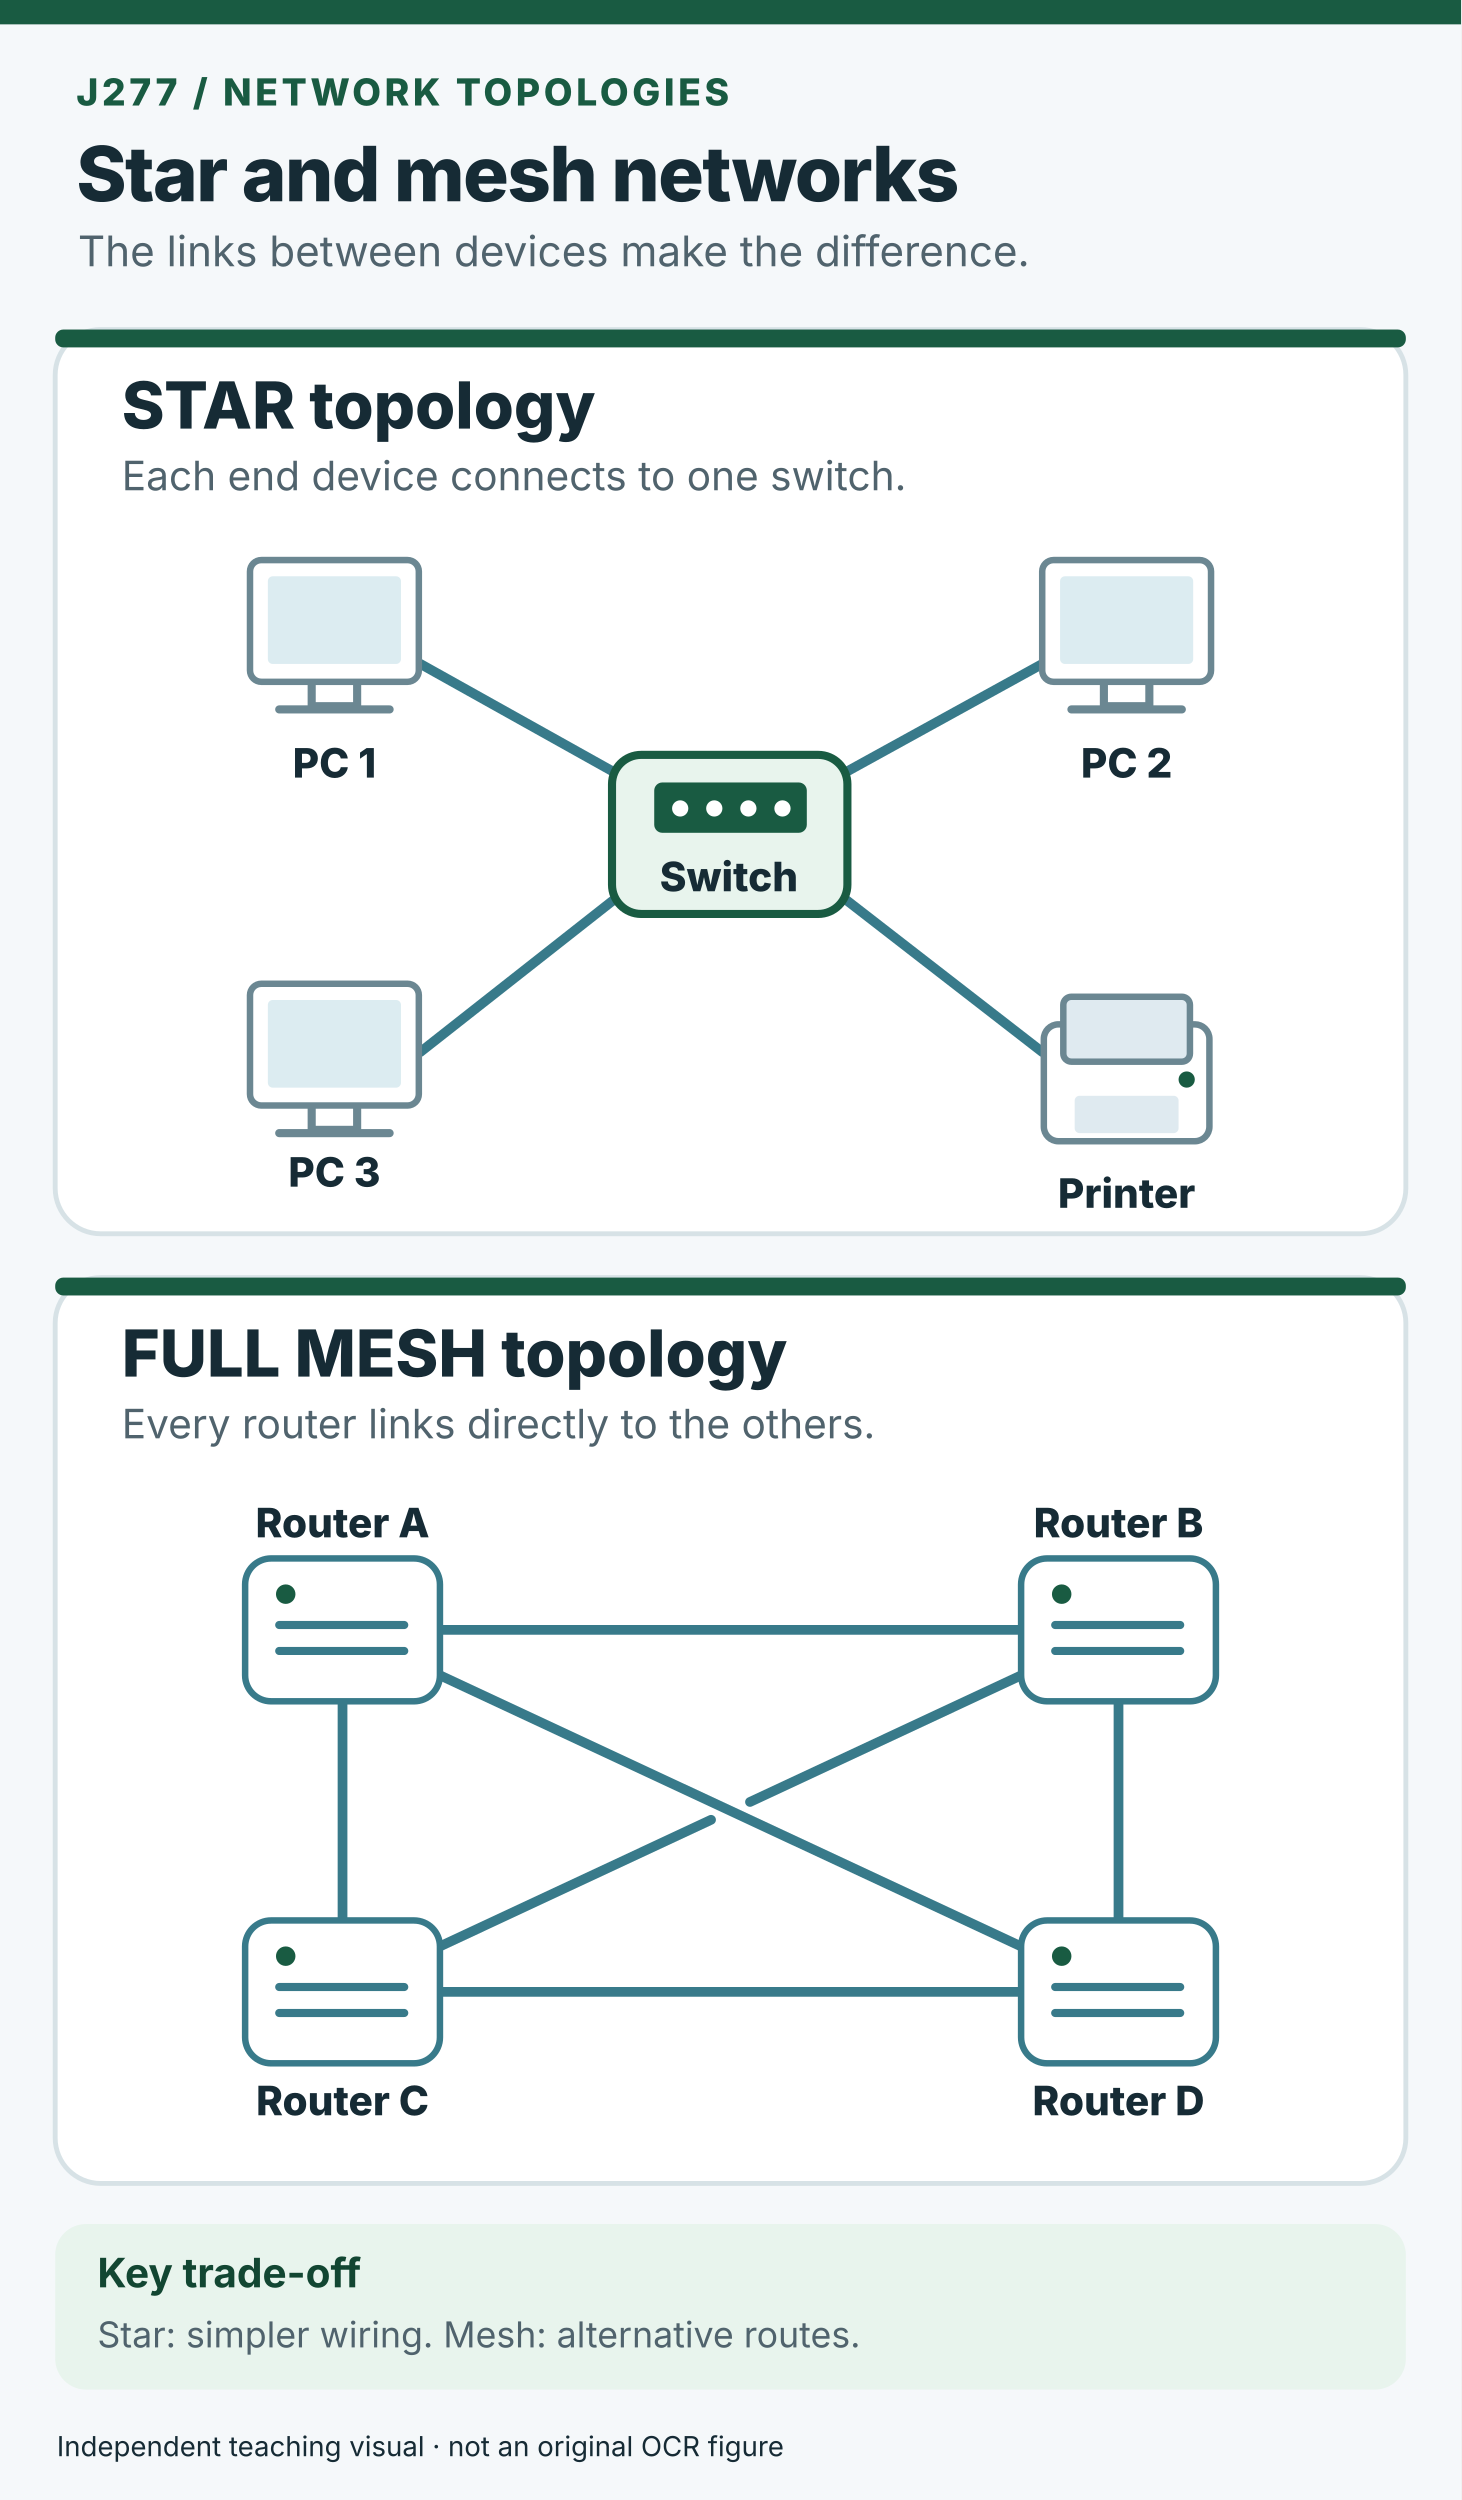
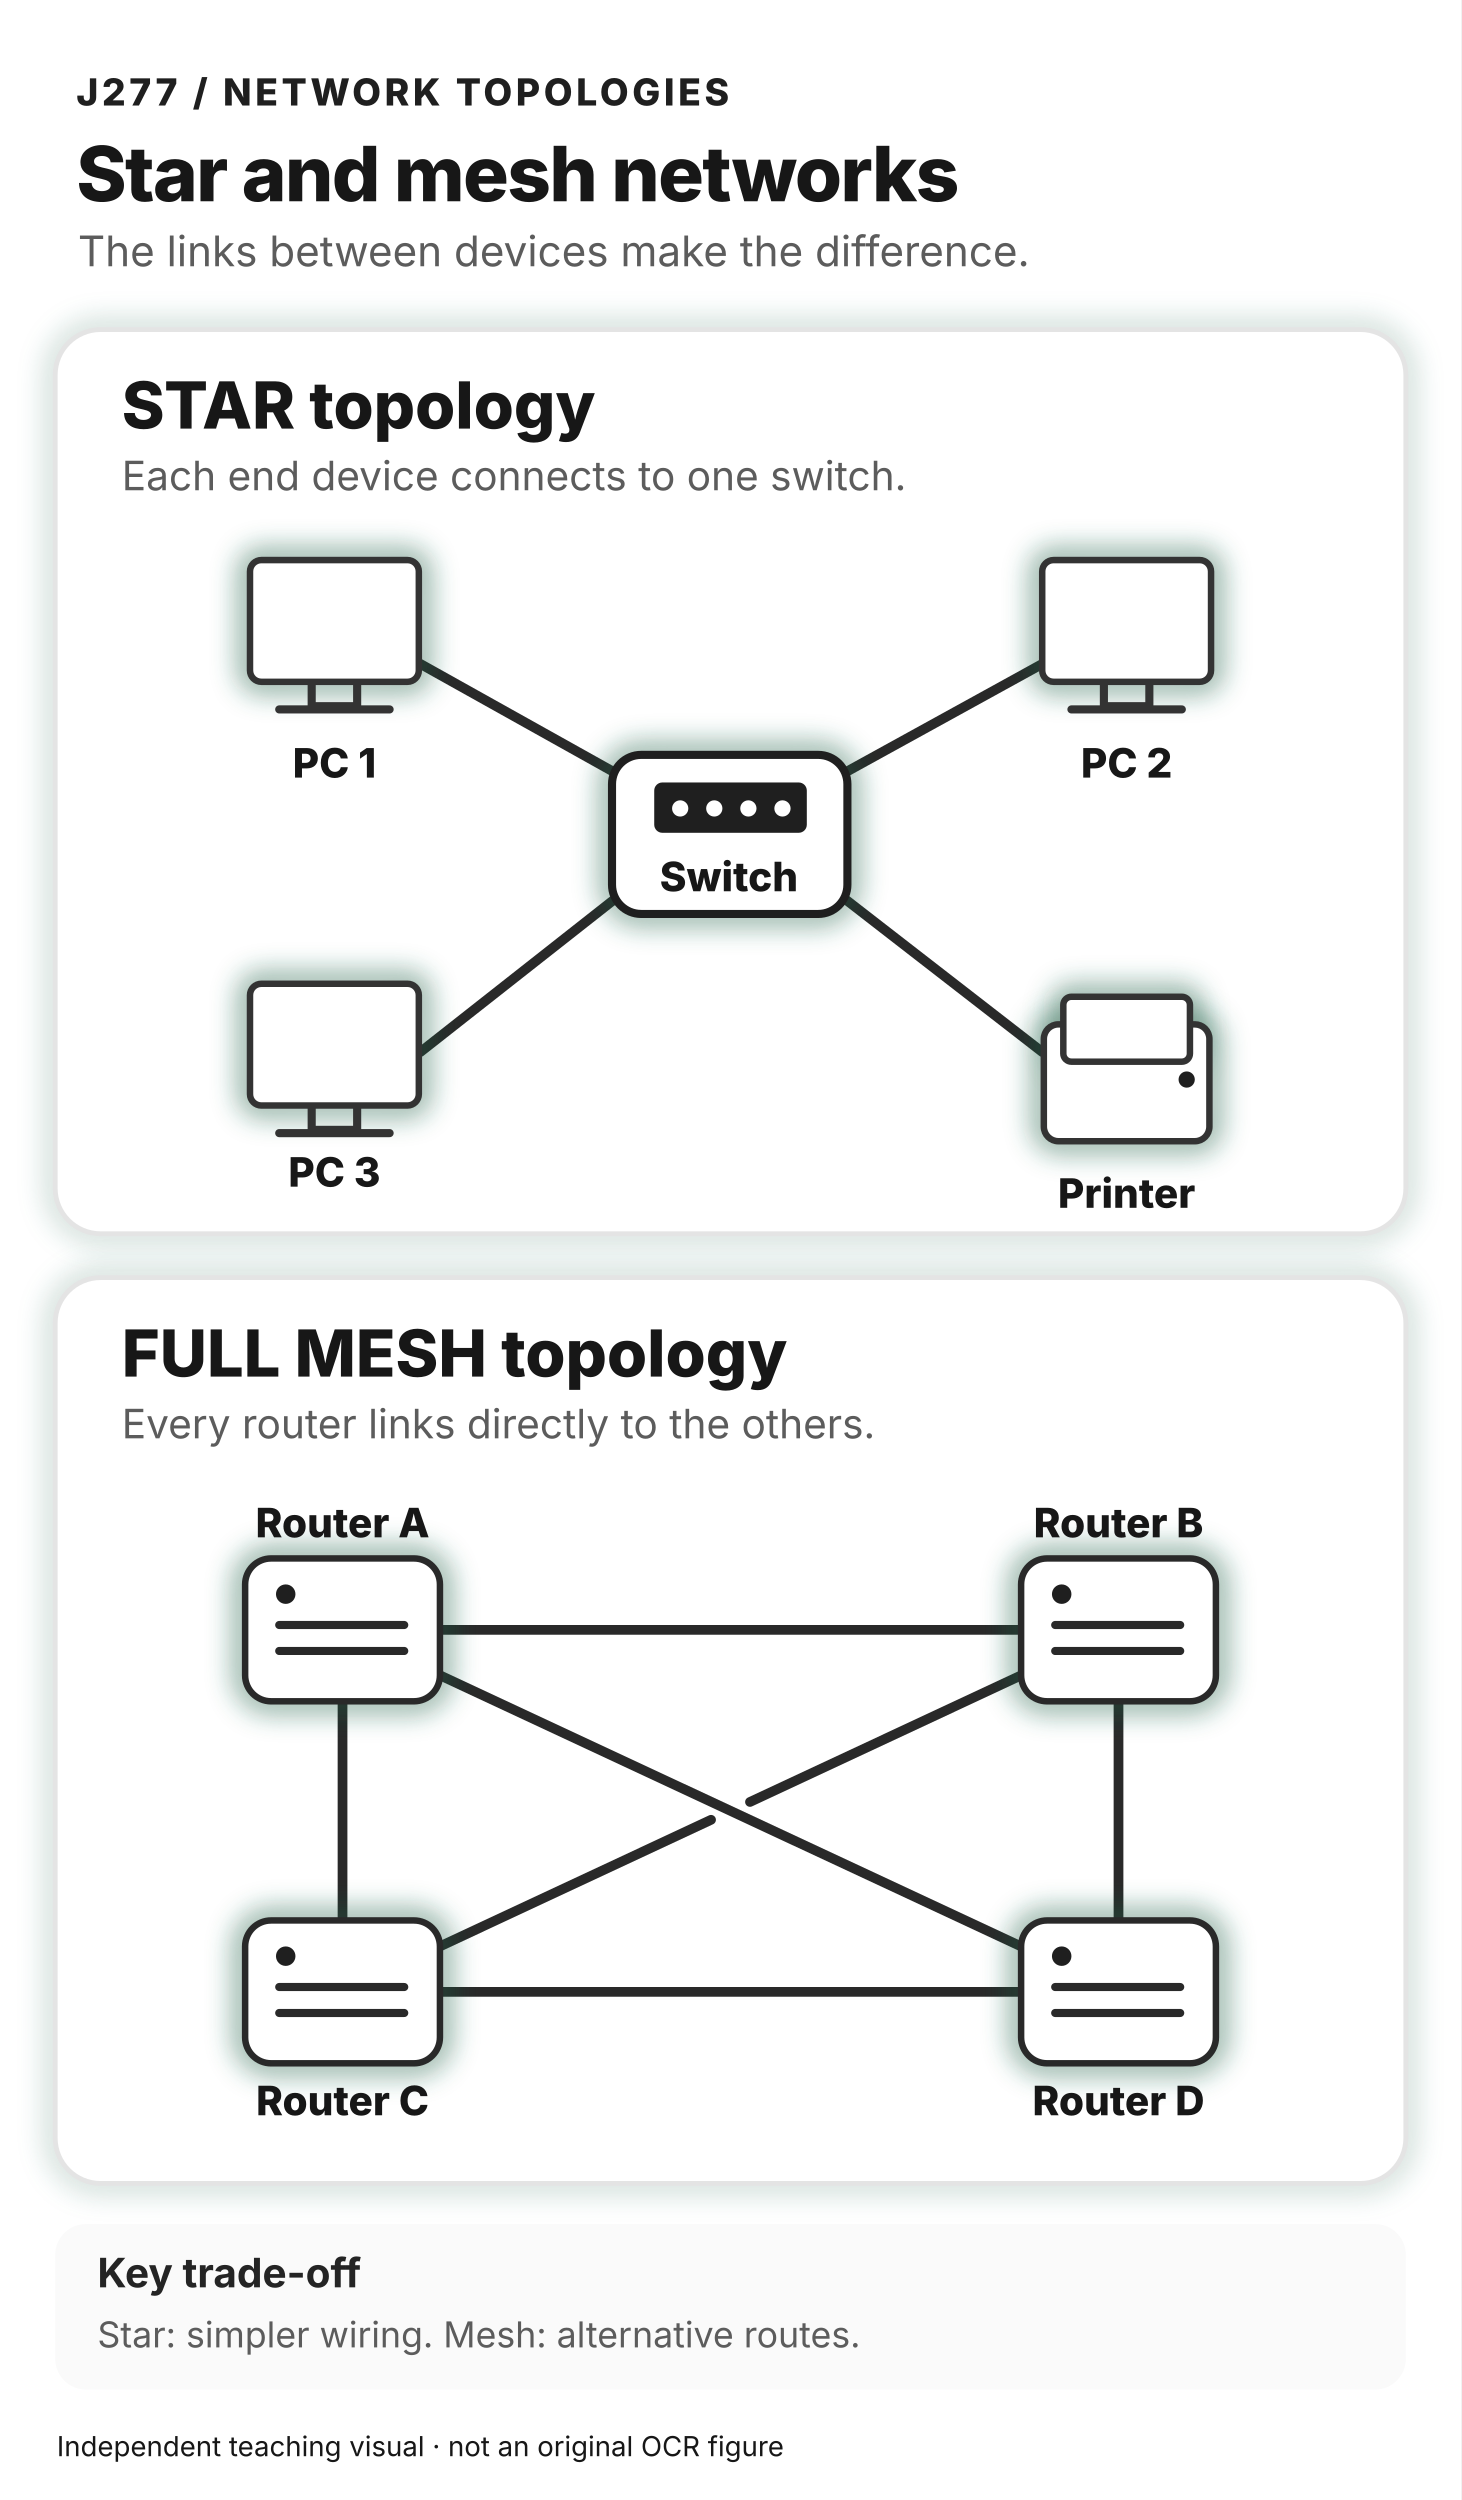
<svg xmlns="http://www.w3.org/2000/svg" viewBox="0 0 900 1540" role="img" aria-labelledby="title desc">
  <style>
-     text { font-family:Inter,Arial,Helvetica,sans-serif; fill:#162B35; }
-     .kicker { fill:#195B42; font-size:23px; font-weight:800; letter-spacing:2.2px; }
+     text { font-family:Inter,Arial,Helvetica,sans-serif; fill:#171717; }
+     .kicker { fill:#1F1F1F; font-size:23px; font-weight:800; letter-spacing:2.2px; }
    .heading { font-size:47px; font-weight:800; letter-spacing:-1px; }
-     .intro { font-size:26px; fill:#50636D; }
+     .intro { font-size:26px; fill:#5C5C5C; }
    .panel-title { font-size:40px; font-weight:800; }
-     .panel-desc { font-size:25px; fill:#50636D; }
+     .panel-desc { font-size:25px; fill:#5C5C5C; }
    .name { font-size:25px; font-weight:800; text-anchor:middle; }
-     .foot { font-size:25px; fill:#124632; font-weight:700; }
-     .foot-note { font-size:22px; fill:#50636D; }
-     .cable { stroke:#387A8A; stroke-width:6; fill:none; stroke-linecap:round; }
+     .foot { font-size:25px; fill:#242424; font-weight:700; }
+     .foot-note { font-size:22px; fill:#5C5C5C; }
+     .cable { stroke:#292929; stroke-width:6; fill:none; stroke-linecap:round; }
  </style>
  <defs>
+     <filter id="schoolGlow" x="-60%" y="-70%" width="220%" height="240%">
+       <feGaussianBlur stdDeviation="8" />
+     </filter>
    <g id="pc">
-       <rect x="-52" y="-39" width="104" height="75" rx="7" fill="#FFFFFF" stroke="#6B8792" stroke-width="4" />
-       <rect x="-41" y="-29" width="82" height="54" rx="3" fill="#DCECF1" />
-       <path d="M-14 37 V51 H14 V37 M-34 53 H34" fill="none" stroke="#6B8792" stroke-width="5" stroke-linecap="round" />
+       <rect x="-52" y="-39" width="104" height="75" rx="7" fill="none" stroke="#195B42" stroke-width="16" opacity=".46" filter="url(#schoolGlow)" />
+       <rect x="-52" y="-39" width="104" height="75" rx="7" fill="#FFFFFF" stroke="#333333" stroke-width="4" />
+       <rect x="-41" y="-29" width="82" height="54" rx="3" fill="#FFFFFF" />
+       <path d="M-14 37 V51 H14 V37 M-34 53 H34" fill="none" stroke="#333333" stroke-width="5" stroke-linecap="round" />
    </g>
    <g id="router">
-       <rect x="-60" y="-44" width="120" height="88" rx="16" fill="#FFFFFF" stroke="#387A8A" stroke-width="4" />
-       <path d="M-39 -3 H38 M-39 13 H38" stroke="#387A8A" stroke-width="5" stroke-linecap="round" />
-       <circle cx="-35" cy="-22" r="6" fill="#195B42" />
+       <rect x="-60" y="-44" width="120" height="88" rx="16" fill="none" stroke="#195B42" stroke-width="16" opacity=".46" filter="url(#schoolGlow)" />
+       <rect x="-60" y="-44" width="120" height="88" rx="16" fill="#FFFFFF" stroke="#292929" stroke-width="4" />
+       <path d="M-39 -3 H38 M-39 13 H38" stroke="#292929" stroke-width="5" stroke-linecap="round" />
+       <circle cx="-35" cy="-22" r="6" fill="#1F1F1F" />
    </g>
  </defs>
-   <rect width="900" height="1540" fill="#F5F8FA" />
-   <rect width="900" height="15" fill="#195B42" />
+   <rect width="900" height="1540" fill="#FFFFFF" />
  <text class="kicker" x="47" y="65">J277 / NETWORK TOPOLOGIES</text>
  <text class="heading" x="47" y="124">Star and mesh networks</text>
  <text class="intro" x="48" y="164">The links between devices make the difference.</text>
-   <rect x="34" y="203" width="832" height="557" rx="28" fill="#FFFFFF" stroke="#D7E2E6" stroke-width="3" />
-   <rect x="34" y="203" width="832" height="11" rx="5" fill="#195B42" />
+   <rect x="34" y="203" width="832" height="557" rx="28" fill="none" stroke="#195B42" stroke-width="14" opacity=".20" filter="url(#schoolGlow)" />
+   <rect x="34" y="203" width="832" height="557" rx="28" fill="#FFFFFF" stroke="#E4E4E4" stroke-width="3" />
  <text class="panel-title" x="75" y="264">STAR topology</text>
  <text class="panel-desc" x="75" y="302">Each end device connects to one switch.</text>
  <g aria-label="Four switch-to-device links">
    <path class="cable" d="M395 485 L259 409 M504 485 L642 409 M395 541 L259 648 M504 541 L642 648" />
  </g>
  <g aria-label="Central switch">
-     <rect x="377" y="465" width="145" height="98" rx="18" fill="#E8F4ED" stroke="#195B42" stroke-width="5" />
-     <rect x="403" y="482" width="94" height="31" rx="5" fill="#195B42" />
+     <rect x="377" y="465" width="145" height="98" rx="18" fill="none" stroke="#195B42" stroke-width="16" opacity=".46" filter="url(#schoolGlow)" />
+     <rect x="377" y="465" width="145" height="98" rx="18" fill="#FFFFFF" stroke="#1F1F1F" stroke-width="5" />
+     <rect x="403" y="482" width="94" height="31" rx="5" fill="#1F1F1F" />
    <g fill="#FFFFFF">
      <circle cx="419" cy="498" r="5" />
      <circle cx="440" cy="498" r="5" />
      <circle cx="461" cy="498" r="5" />
      <circle cx="482" cy="498" r="5" />
    </g>
    <text class="name" x="449" y="549">Switch</text>
  </g>
  <use href="#pc" x="206" y="384" />
  <text class="name" x="206" y="479">PC 1</text>
  <use href="#pc" x="694" y="384" />
  <text class="name" x="694" y="479">PC 2</text>
  <use href="#pc" x="206" y="645" />
  <text class="name" x="206" y="731">PC 3</text>
  <g transform="translate(694 671)">
-     <rect x="-51" y="-40" width="102" height="72" rx="9" fill="#FFFFFF" stroke="#6B8792" stroke-width="4" />
-     <rect x="-39" y="-57" width="78" height="40" rx="5" fill="#DFEAF0" stroke="#6B8792" stroke-width="4" />
-     <rect x="-32" y="4" width="64" height="23" rx="3" fill="#DFEAF0" />
-     <circle cx="37" cy="-6" r="5" fill="#195B42" />
+     <rect x="-51" y="-40" width="102" height="72" rx="9" fill="none" stroke="#195B42" stroke-width="16" opacity=".46" filter="url(#schoolGlow)" />
+     <rect x="-39" y="-57" width="78" height="40" rx="5" fill="none" stroke="#195B42" stroke-width="16" opacity=".46" filter="url(#schoolGlow)" />
+     <rect x="-51" y="-40" width="102" height="72" rx="9" fill="#FFFFFF" stroke="#333333" stroke-width="4" />
+     <rect x="-39" y="-57" width="78" height="40" rx="5" fill="#FFFFFF" stroke="#333333" stroke-width="4" />
+     <rect x="-32" y="4" width="64" height="23" rx="3" fill="#FFFFFF" />
+     <circle cx="37" cy="-6" r="5" fill="#1F1F1F" />
  </g>
  <text class="name" x="694" y="744">Printer</text>
-   <rect x="34" y="787" width="832" height="558" rx="28" fill="#FFFFFF" stroke="#D7E2E6" stroke-width="3" />
-   <rect x="34" y="787" width="832" height="11" rx="5" fill="#195B42" />
+   <rect x="34" y="787" width="832" height="558" rx="28" fill="none" stroke="#195B42" stroke-width="14" opacity=".20" filter="url(#schoolGlow)" />
+   <rect x="34" y="787" width="832" height="558" rx="28" fill="#FFFFFF" stroke="#E4E4E4" stroke-width="3" />
  <text class="panel-title" x="75" y="848">FULL MESH topology</text>
  <text class="panel-desc" x="75" y="886">Every router links directly to the others.</text>
  <g aria-label="Six direct links, including two independent crossing links">
    <path class="cable" d="M211 1004 H689 M211 1227 H689 M211 1004 V1227 M689 1004 V1227 M211 1004 L689 1227" />
    <path class="cable" d="M211 1227 L438 1121 M462 1110 L689 1004" />
  </g>
  <use href="#router" x="211" y="1004" />
  <text class="name" x="211" y="947">Router A</text>
  <use href="#router" x="689" y="1004" />
  <text class="name" x="689" y="947">Router B</text>
  <use href="#router" x="211" y="1227" />
  <text class="name" x="211" y="1303">Router C</text>
  <use href="#router" x="689" y="1227" />
  <text class="name" x="689" y="1303">Router D</text>
-   <rect x="34" y="1370" width="832" height="102" rx="19" fill="#E8F4ED" />
+   <rect x="34" y="1370" width="832" height="102" rx="19" fill="#FAFAFA" />
  <text class="foot" x="60" y="1409">Key trade-off</text>
  <text class="foot-note" x="60" y="1446">Star: simpler wiring. Mesh: alternative routes.</text>
-   <text x="35" y="1513" font-size="17" fill="#50636D">Independent teaching visual · not an original OCR figure</text>
+   <text x="35" y="1513" font-size="17" fill="#5C5C5C">Independent teaching visual · not an original OCR figure</text>
</svg>
